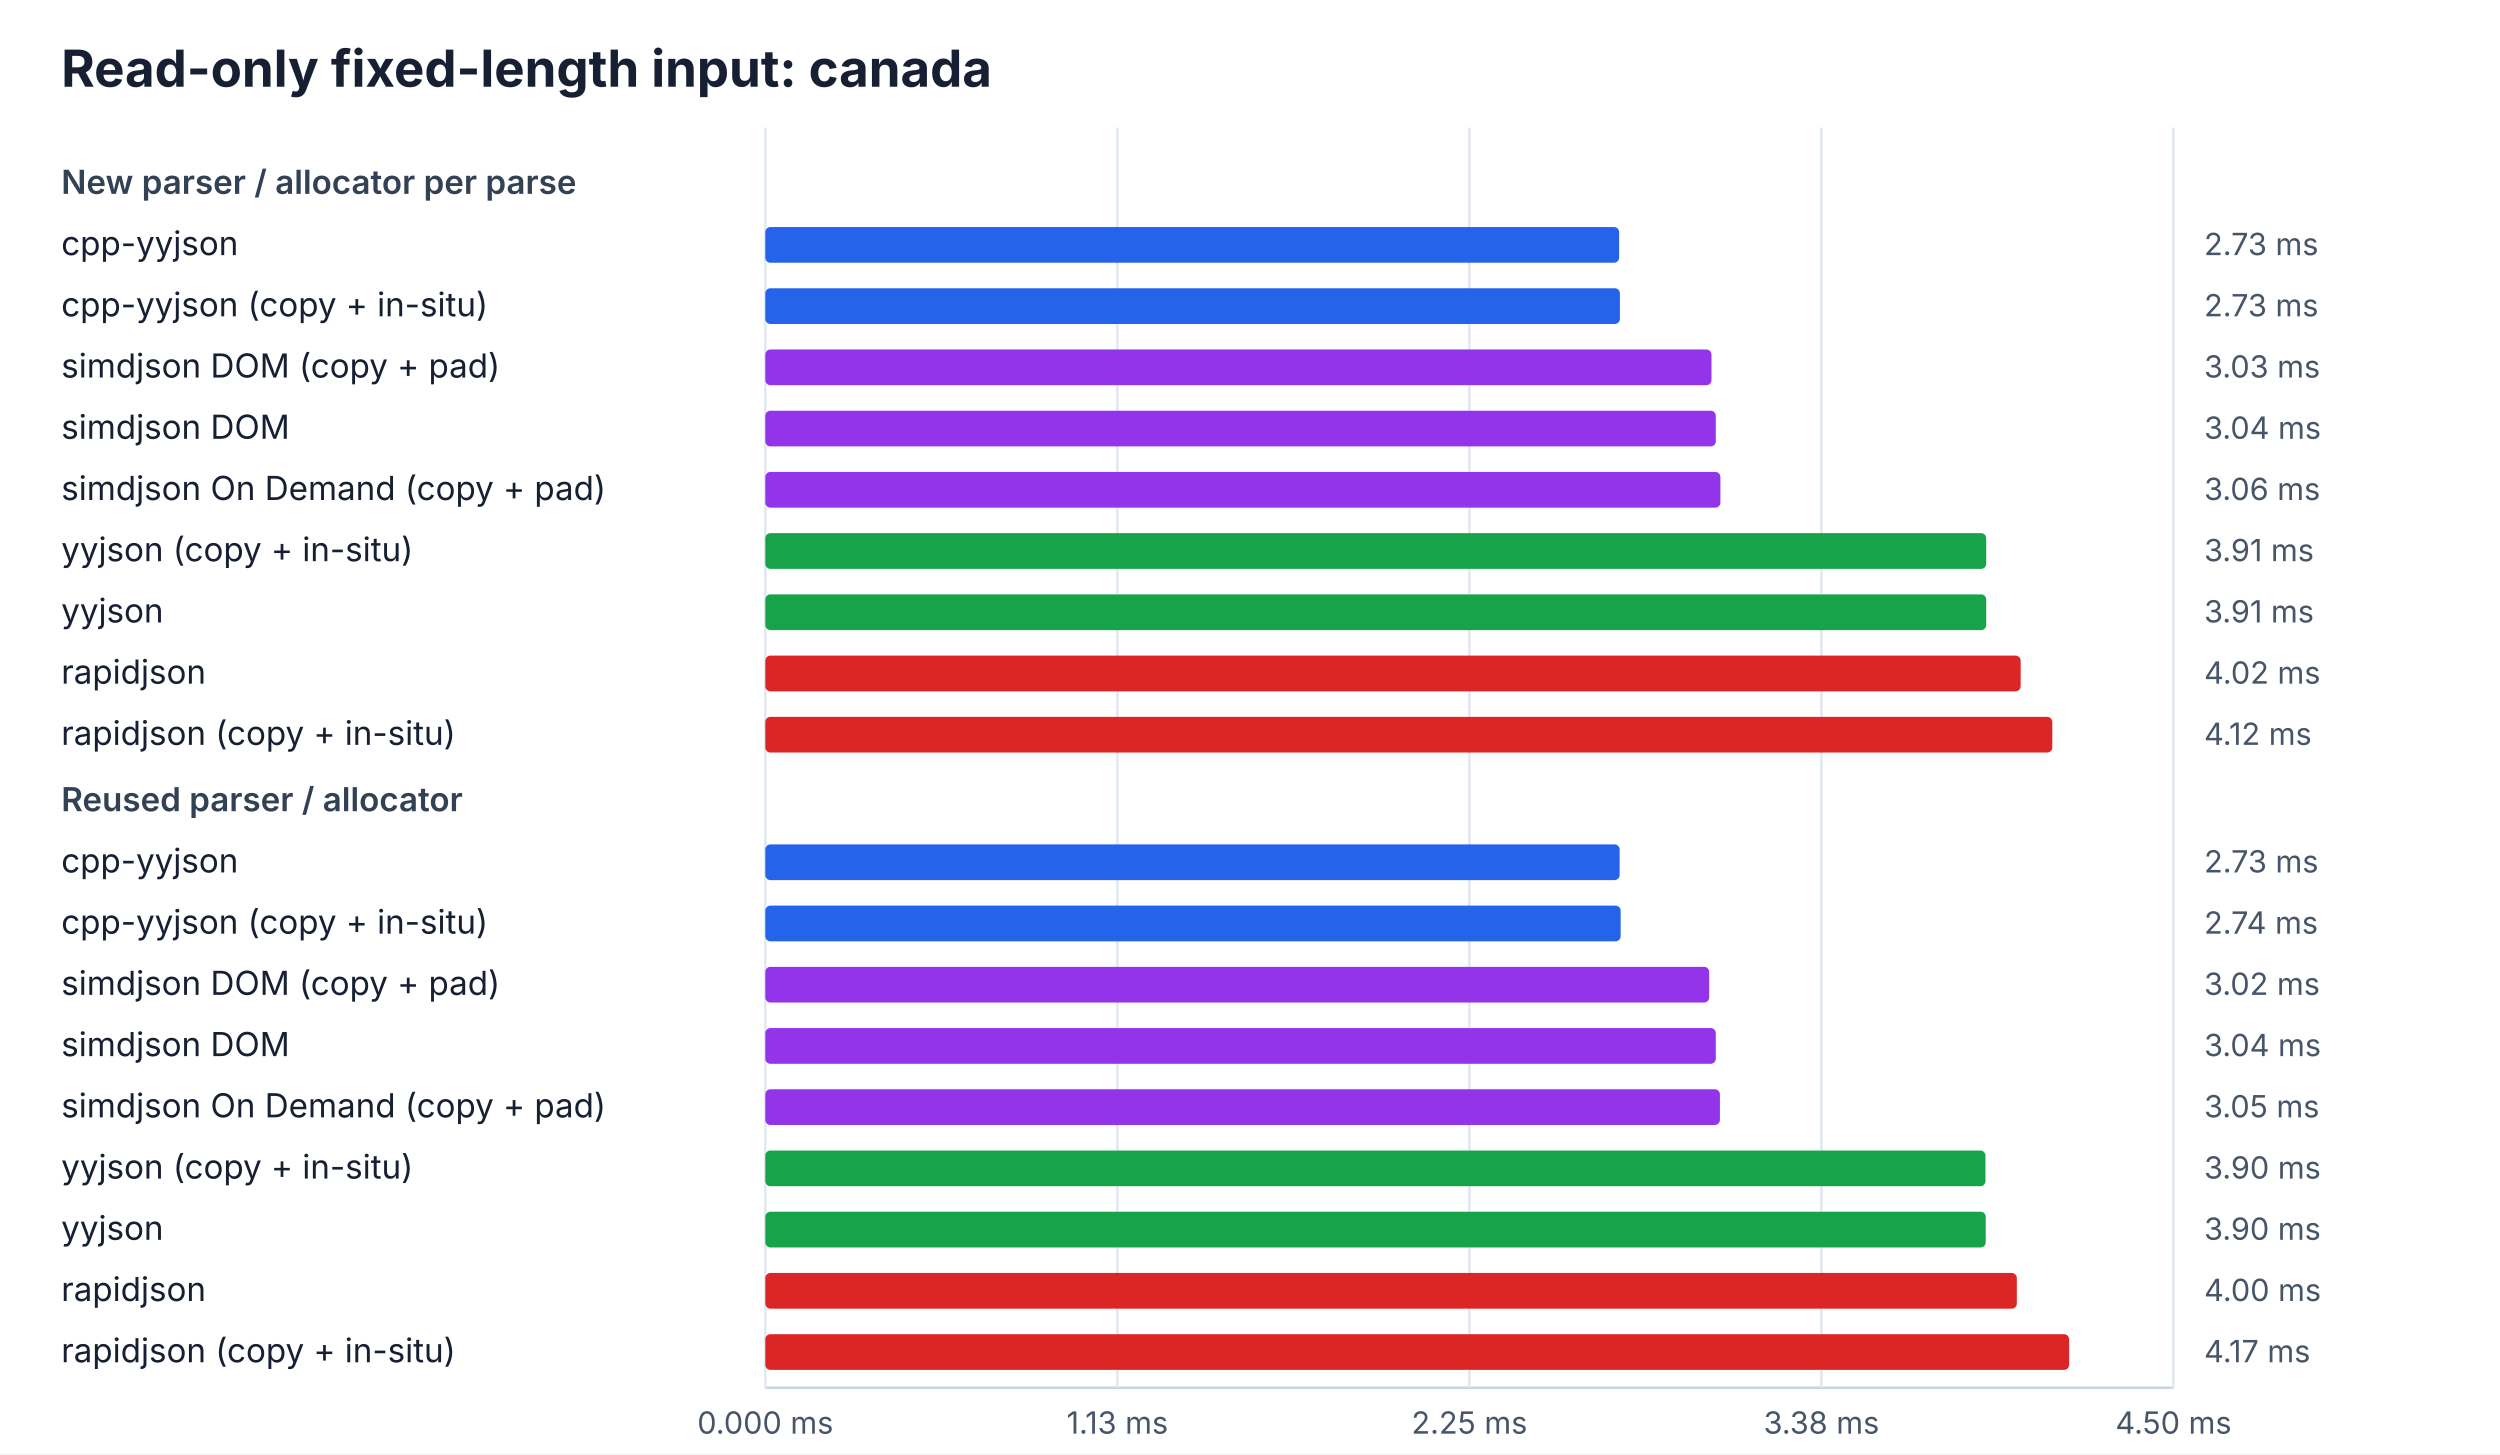
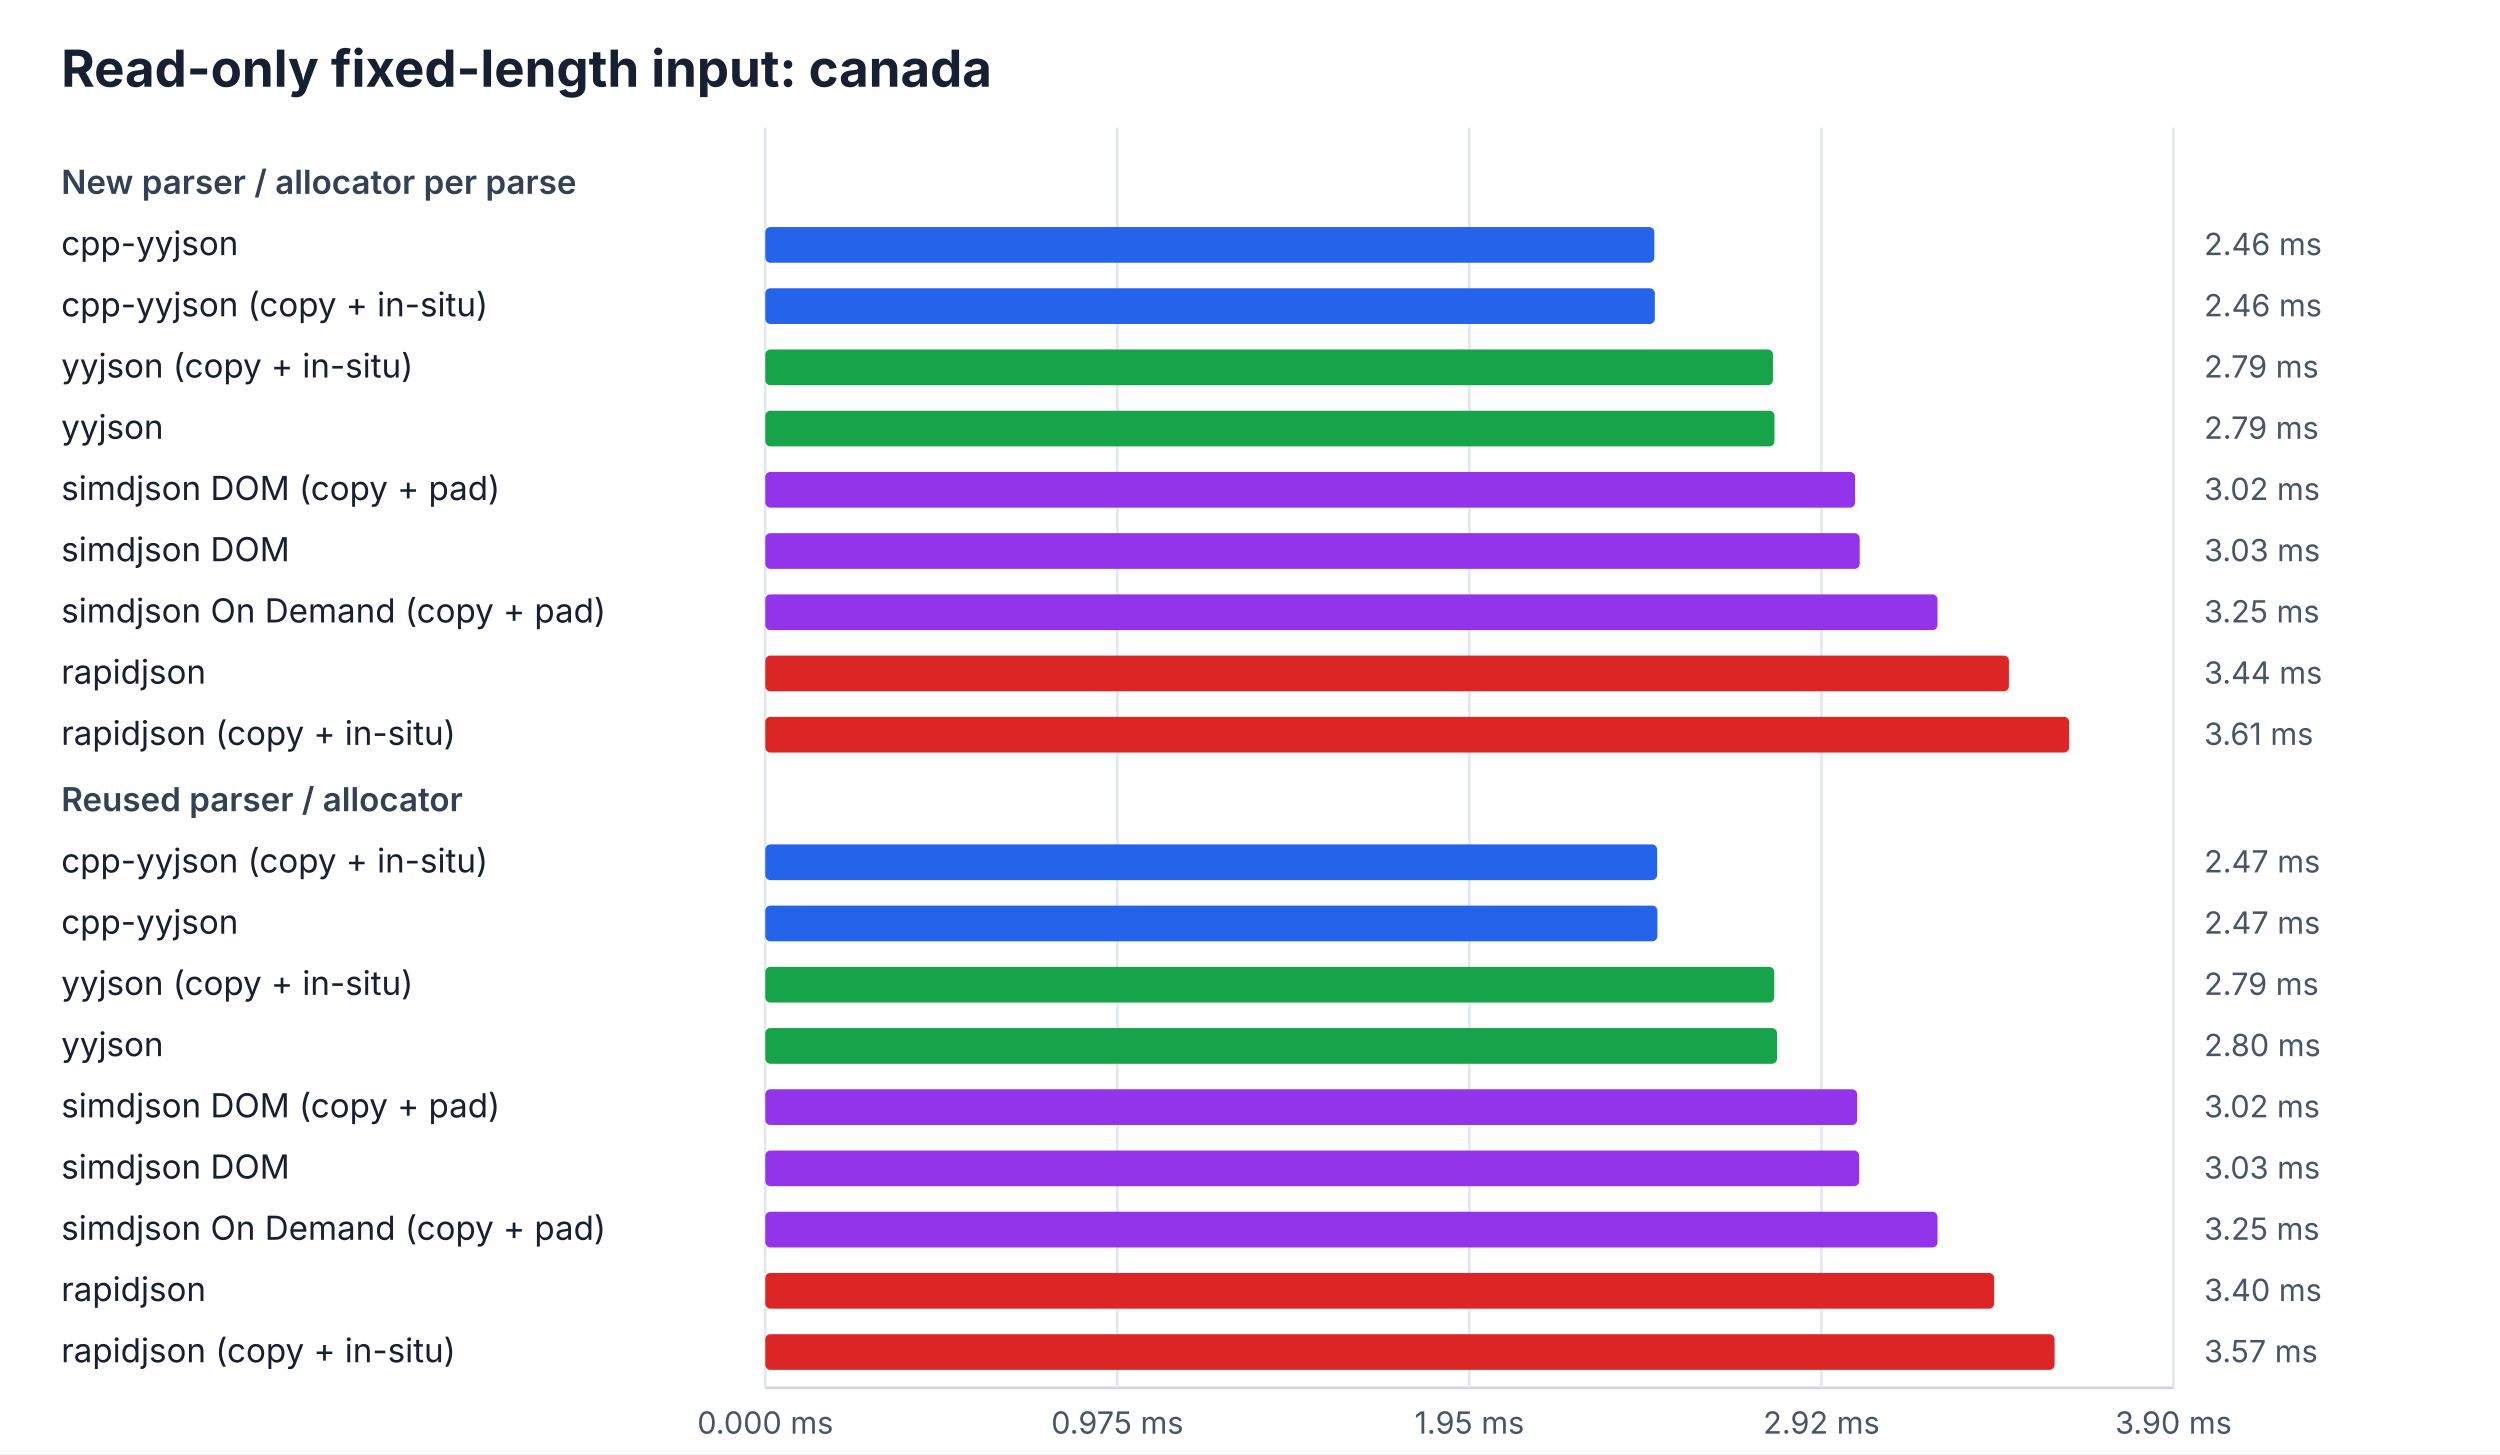
<svg xmlns="http://www.w3.org/2000/svg" width="980" height="570" viewBox="0 0 980 570">
  <rect width="100%" height="100%" fill="#ffffff" />
  <style>text{font-family:ui-sans-serif,system-ui,-apple-system,BlinkMacSystemFont,"Segoe UI",sans-serif;fill:#172033}.title{font-size:20px;font-weight:700}.heading{font-size:13px;font-weight:600;fill:#334155}.label{font-size:13px}.value{font-size:12px;fill:#475569}.axis{stroke:#cbd5e1;stroke-width:1}.grid{stroke:#e2e8f0;stroke-width:1}</style>
  <text x="24" y="34" class="title">Read-only fixed-length input: canada</text>
  <line x1="300" y1="544" x2="852" y2="544" class="axis" />
  <line x1="300.0" y1="50" x2="300.0" y2="544" class="grid" />
  <text x="300.0" y="562" class="value" text-anchor="middle">0.000 ms</text>
  <line x1="438.0" y1="50" x2="438.0" y2="544" class="grid" />
-   <text x="438.0" y="562" class="value" text-anchor="middle">1.13 ms</text>
+   <text x="438.0" y="562" class="value" text-anchor="middle">0.975 ms</text>
  <line x1="576.0" y1="50" x2="576.0" y2="544" class="grid" />
-   <text x="576.0" y="562" class="value" text-anchor="middle">2.25 ms</text>
+   <text x="576.0" y="562" class="value" text-anchor="middle">1.95 ms</text>
  <line x1="714.0" y1="50" x2="714.0" y2="544" class="grid" />
-   <text x="714.0" y="562" class="value" text-anchor="middle">3.38 ms</text>
+   <text x="714.0" y="562" class="value" text-anchor="middle">2.92 ms</text>
  <line x1="852.0" y1="50" x2="852.0" y2="544" class="grid" />
-   <text x="852.0" y="562" class="value" text-anchor="middle">4.50 ms</text>
+   <text x="852.0" y="562" class="value" text-anchor="middle">3.90 ms</text>
  <text x="24" y="76" class="heading">New parser / allocator per parse</text>
  <text x="24" y="100" class="label">cpp-yyjson</text>
-   <rect x="300" y="89" width="334.7" height="14" rx="2" fill="#2563eb" />
-   <text x="864" y="100" class="value">2.73 ms</text>
+   <rect x="300" y="89" width="348.5" height="14" rx="2" fill="#2563eb" />
+   <text x="864" y="100" class="value">2.46 ms</text>
  <text x="24" y="124" class="label">cpp-yyjson (copy + in-situ)</text>
-   <rect x="300" y="113" width="335.0" height="14" rx="2" fill="#2563eb" />
-   <text x="864" y="124" class="value">2.73 ms</text>
-   <text x="24" y="148" class="label">simdjson DOM (copy + pad)</text>
-   <rect x="300" y="137" width="370.9" height="14" rx="2" fill="#9333ea" />
-   <text x="864" y="148" class="value">3.03 ms</text>
-   <text x="24" y="172" class="label">simdjson DOM</text>
-   <rect x="300" y="161" width="372.6" height="14" rx="2" fill="#9333ea" />
-   <text x="864" y="172" class="value">3.04 ms</text>
-   <text x="24" y="196" class="label">simdjson On Demand (copy + pad)</text>
-   <rect x="300" y="185" width="374.4" height="14" rx="2" fill="#9333ea" />
-   <text x="864" y="196" class="value">3.06 ms</text>
-   <text x="24" y="220" class="label">yyjson (copy + in-situ)</text>
-   <rect x="300" y="209" width="478.6" height="14" rx="2" fill="#16a34a" />
-   <text x="864" y="220" class="value">3.91 ms</text>
-   <text x="24" y="244" class="label">yyjson</text>
-   <rect x="300" y="233" width="478.6" height="14" rx="2" fill="#16a34a" />
-   <text x="864" y="244" class="value">3.91 ms</text>
+   <rect x="300" y="113" width="348.7" height="14" rx="2" fill="#2563eb" />
+   <text x="864" y="124" class="value">2.46 ms</text>
+   <text x="24" y="148" class="label">yyjson (copy + in-situ)</text>
+   <rect x="300" y="137" width="395.0" height="14" rx="2" fill="#16a34a" />
+   <text x="864" y="148" class="value">2.79 ms</text>
+   <text x="24" y="172" class="label">yyjson</text>
+   <rect x="300" y="161" width="395.6" height="14" rx="2" fill="#16a34a" />
+   <text x="864" y="172" class="value">2.79 ms</text>
+   <text x="24" y="196" class="label">simdjson DOM (copy + pad)</text>
+   <rect x="300" y="185" width="427.2" height="14" rx="2" fill="#9333ea" />
+   <text x="864" y="196" class="value">3.02 ms</text>
+   <text x="24" y="220" class="label">simdjson DOM</text>
+   <rect x="300" y="209" width="429.0" height="14" rx="2" fill="#9333ea" />
+   <text x="864" y="220" class="value">3.03 ms</text>
+   <text x="24" y="244" class="label">simdjson On Demand (copy + pad)</text>
+   <rect x="300" y="233" width="459.5" height="14" rx="2" fill="#9333ea" />
+   <text x="864" y="244" class="value">3.25 ms</text>
  <text x="24" y="268" class="label">rapidjson</text>
-   <rect x="300" y="257" width="492.1" height="14" rx="2" fill="#dc2626" />
-   <text x="864" y="268" class="value">4.02 ms</text>
+   <rect x="300" y="257" width="487.5" height="14" rx="2" fill="#dc2626" />
+   <text x="864" y="268" class="value">3.44 ms</text>
  <text x="24" y="292" class="label">rapidjson (copy + in-situ)</text>
-   <rect x="300" y="281" width="504.5" height="14" rx="2" fill="#dc2626" />
-   <text x="864" y="292" class="value">4.12 ms</text>
+   <rect x="300" y="281" width="511.1" height="14" rx="2" fill="#dc2626" />
+   <text x="864" y="292" class="value">3.61 ms</text>
  <text x="24" y="318" class="heading">Reused parser / allocator</text>
-   <text x="24" y="342" class="label">cpp-yyjson</text>
-   <rect x="300" y="331" width="334.9" height="14" rx="2" fill="#2563eb" />
-   <text x="864" y="342" class="value">2.73 ms</text>
-   <text x="24" y="366" class="label">cpp-yyjson (copy + in-situ)</text>
-   <rect x="300" y="355" width="335.3" height="14" rx="2" fill="#2563eb" />
-   <text x="864" y="366" class="value">2.74 ms</text>
-   <text x="24" y="390" class="label">simdjson DOM (copy + pad)</text>
-   <rect x="300" y="379" width="370.0" height="14" rx="2" fill="#9333ea" />
-   <text x="864" y="390" class="value">3.02 ms</text>
-   <text x="24" y="414" class="label">simdjson DOM</text>
-   <rect x="300" y="403" width="372.6" height="14" rx="2" fill="#9333ea" />
-   <text x="864" y="414" class="value">3.04 ms</text>
-   <text x="24" y="438" class="label">simdjson On Demand (copy + pad)</text>
-   <rect x="300" y="427" width="374.2" height="14" rx="2" fill="#9333ea" />
-   <text x="864" y="438" class="value">3.05 ms</text>
-   <text x="24" y="462" class="label">yyjson (copy + in-situ)</text>
-   <rect x="300" y="451" width="478.3" height="14" rx="2" fill="#16a34a" />
-   <text x="864" y="462" class="value">3.90 ms</text>
-   <text x="24" y="486" class="label">yyjson</text>
-   <rect x="300" y="475" width="478.4" height="14" rx="2" fill="#16a34a" />
-   <text x="864" y="486" class="value">3.90 ms</text>
+   <text x="24" y="342" class="label">cpp-yyjson (copy + in-situ)</text>
+   <rect x="300" y="331" width="349.6" height="14" rx="2" fill="#2563eb" />
+   <text x="864" y="342" class="value">2.47 ms</text>
+   <text x="24" y="366" class="label">cpp-yyjson</text>
+   <rect x="300" y="355" width="349.7" height="14" rx="2" fill="#2563eb" />
+   <text x="864" y="366" class="value">2.47 ms</text>
+   <text x="24" y="390" class="label">yyjson (copy + in-situ)</text>
+   <rect x="300" y="379" width="395.5" height="14" rx="2" fill="#16a34a" />
+   <text x="864" y="390" class="value">2.79 ms</text>
+   <text x="24" y="414" class="label">yyjson</text>
+   <rect x="300" y="403" width="396.6" height="14" rx="2" fill="#16a34a" />
+   <text x="864" y="414" class="value">2.80 ms</text>
+   <text x="24" y="438" class="label">simdjson DOM (copy + pad)</text>
+   <rect x="300" y="427" width="428.0" height="14" rx="2" fill="#9333ea" />
+   <text x="864" y="438" class="value">3.02 ms</text>
+   <text x="24" y="462" class="label">simdjson DOM</text>
+   <rect x="300" y="451" width="428.8" height="14" rx="2" fill="#9333ea" />
+   <text x="864" y="462" class="value">3.03 ms</text>
+   <text x="24" y="486" class="label">simdjson On Demand (copy + pad)</text>
+   <rect x="300" y="475" width="459.5" height="14" rx="2" fill="#9333ea" />
+   <text x="864" y="486" class="value">3.25 ms</text>
  <text x="24" y="510" class="label">rapidjson</text>
-   <rect x="300" y="499" width="490.6" height="14" rx="2" fill="#dc2626" />
-   <text x="864" y="510" class="value">4.00 ms</text>
+   <rect x="300" y="499" width="481.7" height="14" rx="2" fill="#dc2626" />
+   <text x="864" y="510" class="value">3.40 ms</text>
  <text x="24" y="534" class="label">rapidjson (copy + in-situ)</text>
-   <rect x="300" y="523" width="511.1" height="14" rx="2" fill="#dc2626" />
-   <text x="864" y="534" class="value">4.17 ms</text>
+   <rect x="300" y="523" width="505.4" height="14" rx="2" fill="#dc2626" />
+   <text x="864" y="534" class="value">3.57 ms</text>
</svg>
